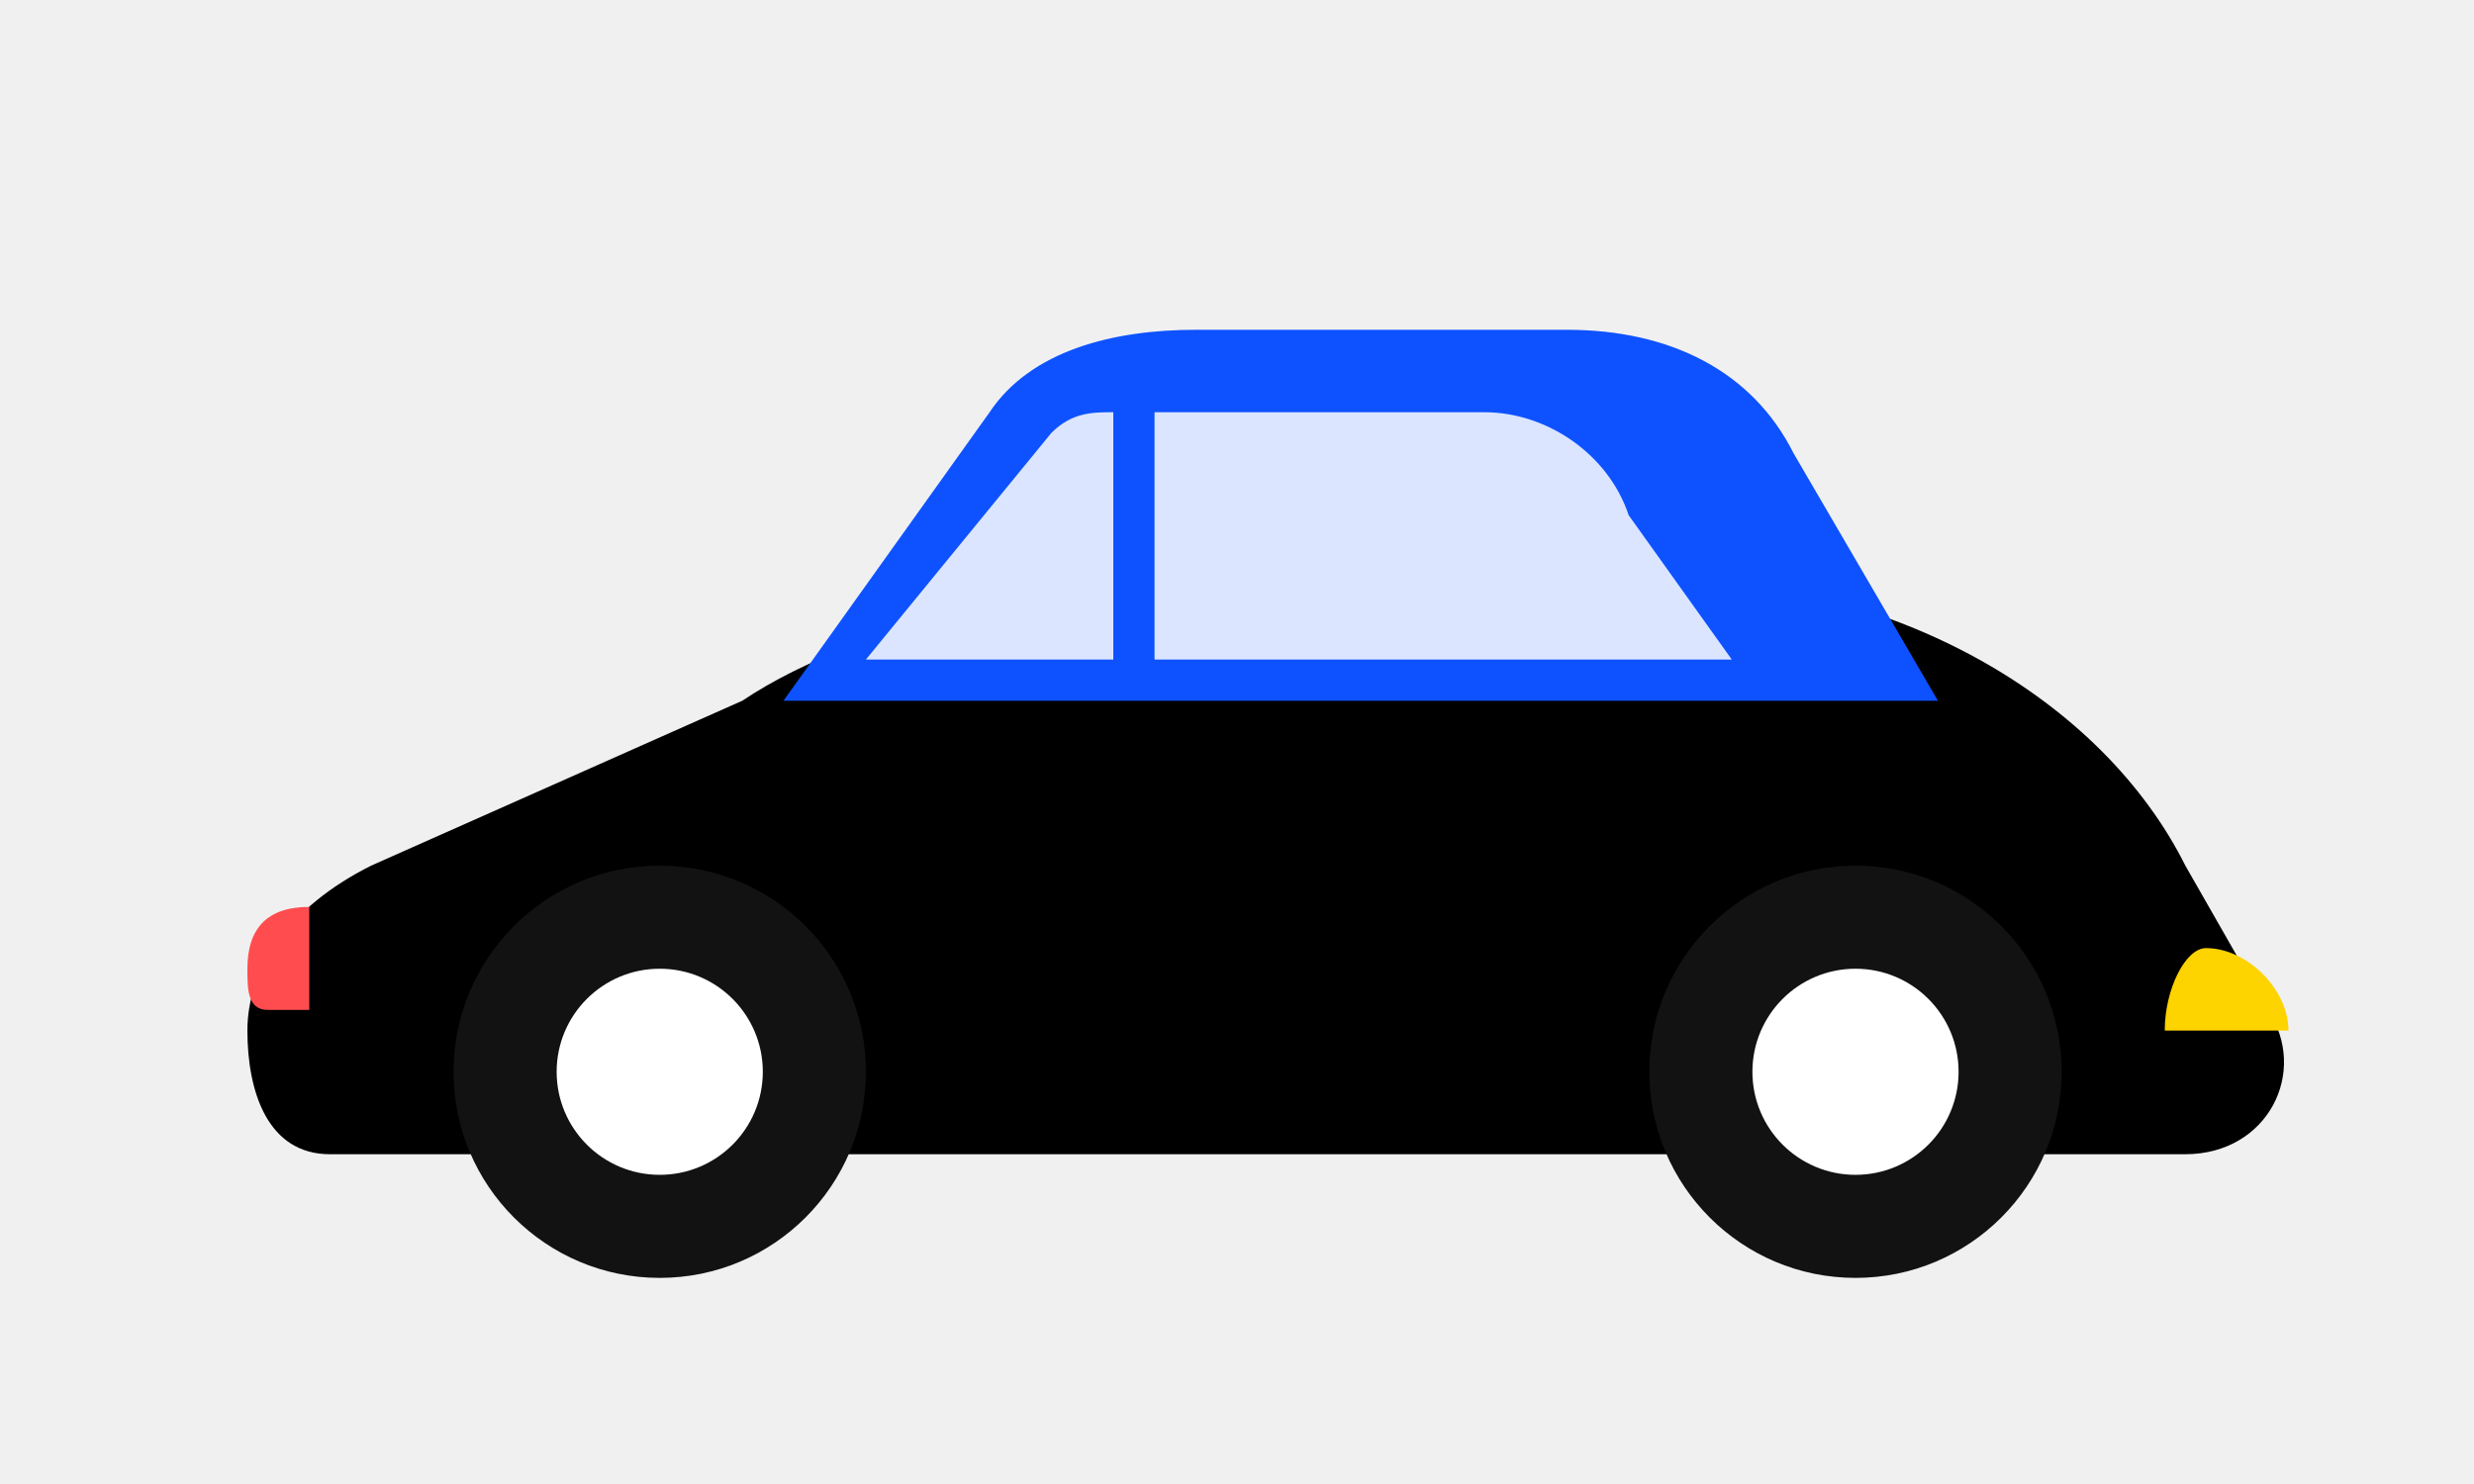
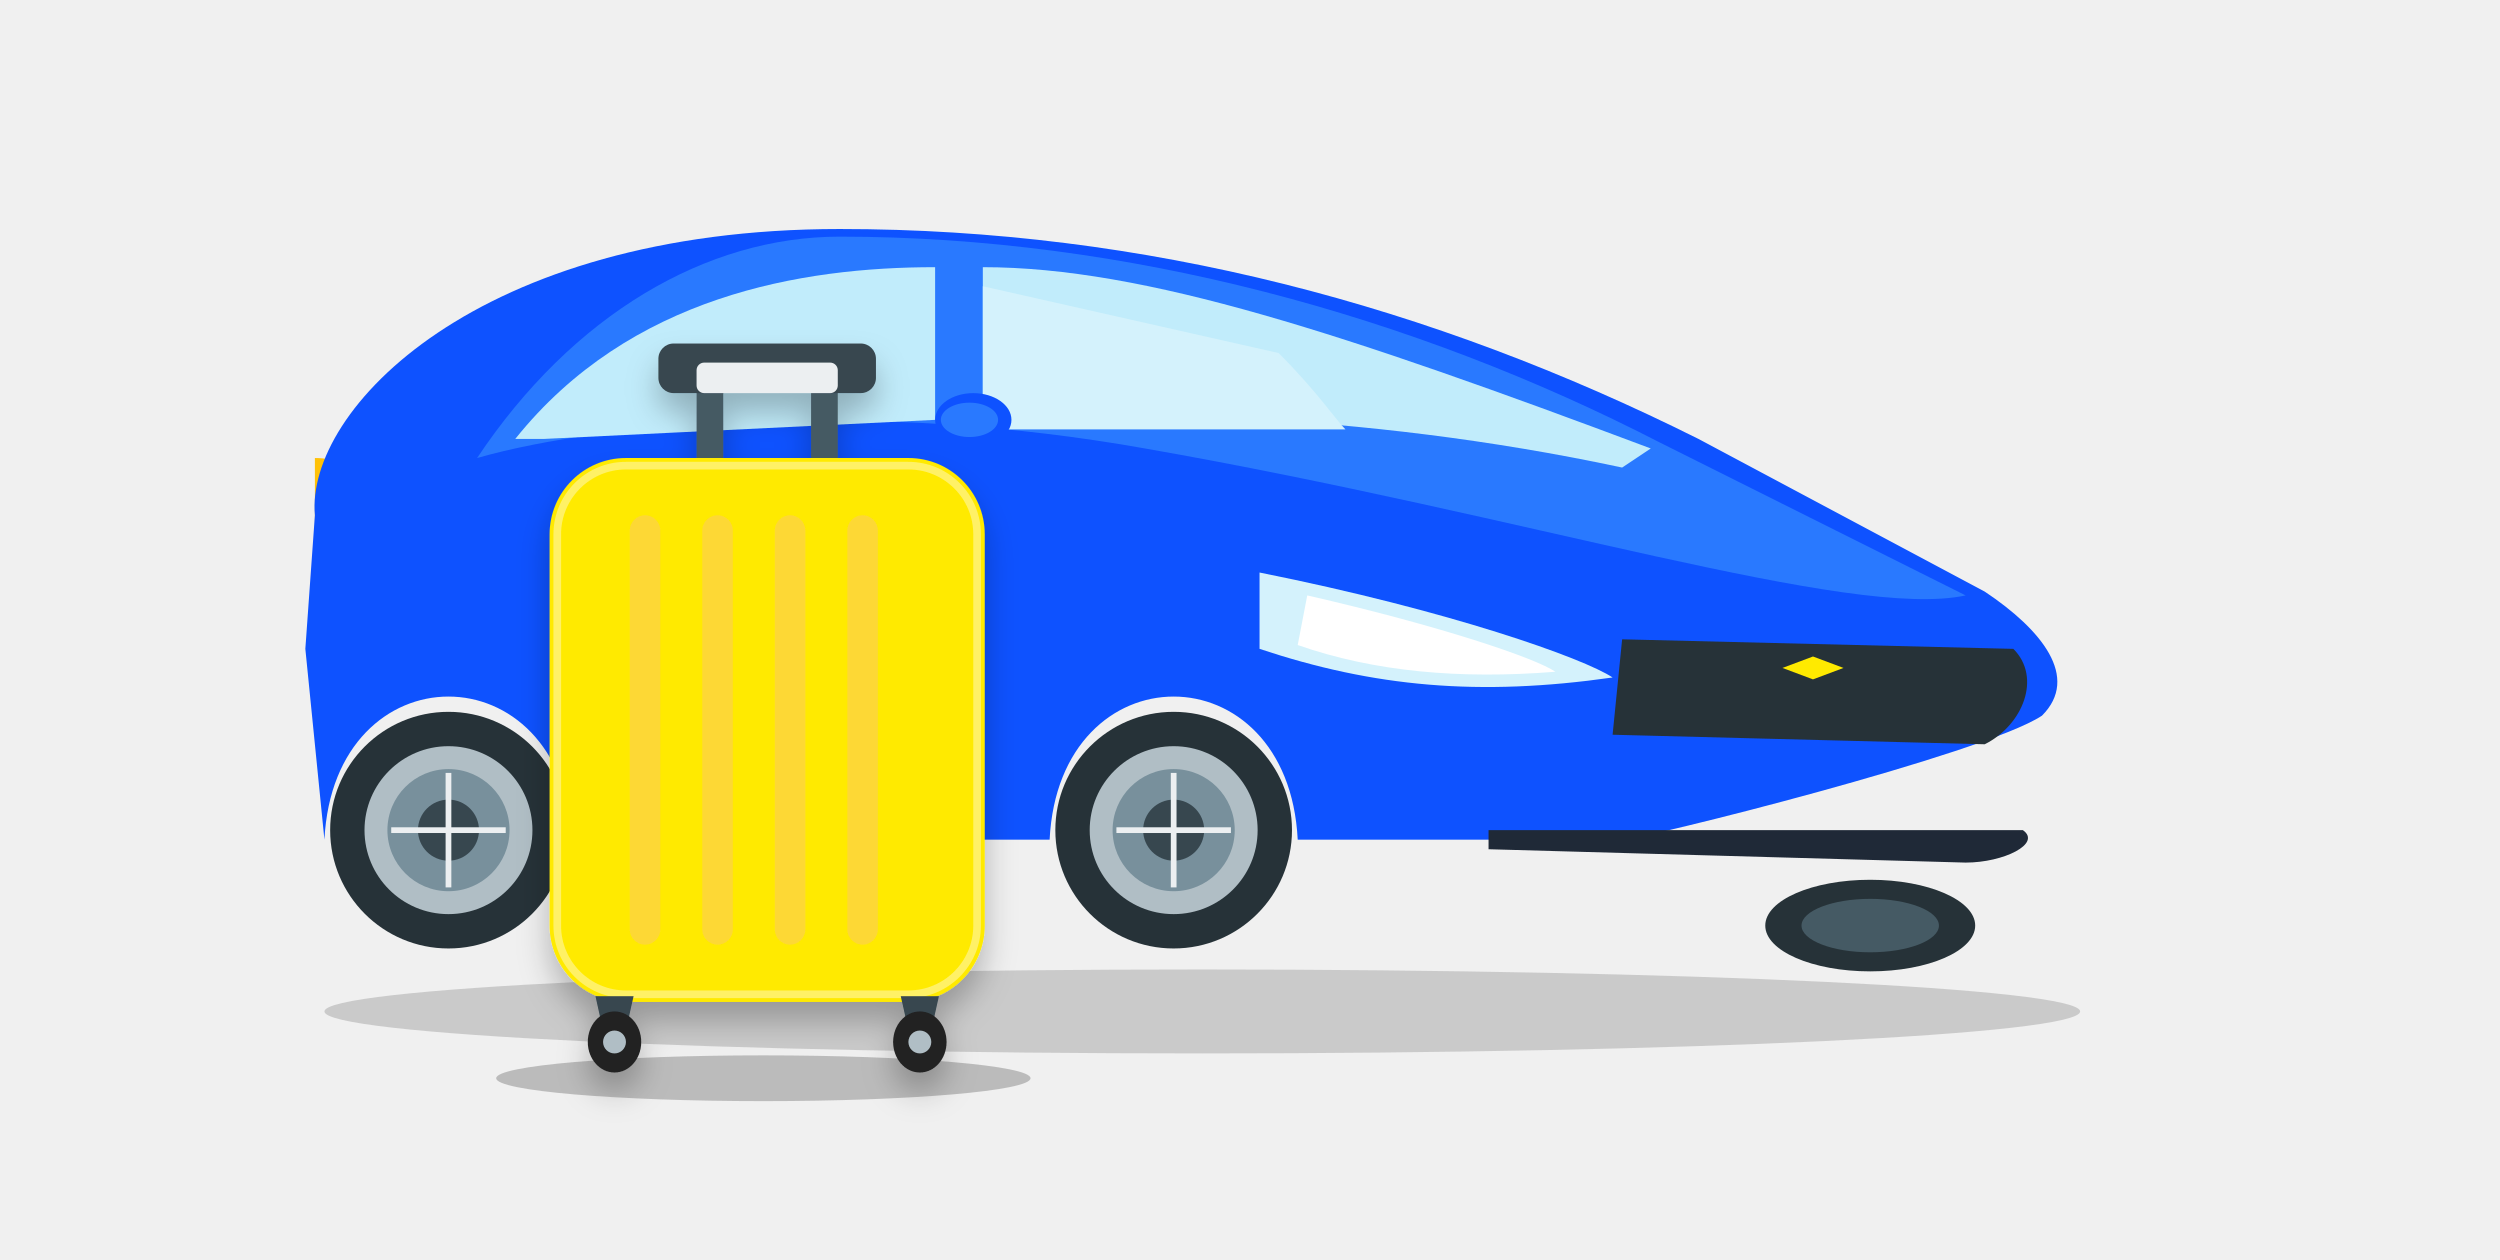
- <svg xmlns="http://www.w3.org/2000/svg" viewBox="0 0 120 72" fill="none">
-   <path d="M15 52C15 52 24 38 38 36L72 35C82 35 94 40 102 46L108 52H15Z" fill="#0E52FF" opacity="0.15" />
-   <path d="M12 50C12 47 14 44 18 42L36 34C42 30 52 28 66 28L80 28C92 28 102 34 106 42L110 49C112 52 110 56 106 56H16C13 56 12 53 12 50Z" fill="currentColor" />
-   <path d="M38 34L48 20C50 17 54 16 58 16H76C81 16 85 18 87 22L94 34H38Z" fill="#0E52FF" />
-   <path d="M56 20H72C75 20 78 22 79 25L84 32H56V20Z" fill="#FFFFFF" opacity="0.85" />
-   <path d="M42 32L51 21C52 20 53 20 54 20V32H42Z" fill="#FFFFFF" opacity="0.85" />
-   <circle cx="32" cy="52" r="10" fill="#121212" />
-   <circle cx="32" cy="52" r="5" fill="#FFFFFF" />
-   <circle cx="90" cy="52" r="10" fill="#121212" />
-   <circle cx="90" cy="52" r="5" fill="#FFFFFF" />
-   <path d="M107 46C109 46 111 48 111 50H105C105 48 106 46 107 46Z" fill="#FDD300" />
-   <path d="M12 47C12 45 13 44 15 44V49H13C12 49 12 48 12 47Z" fill="#FF4D4F" />
+ <svg xmlns="http://www.w3.org/2000/svg" viewBox="0 0 1310 660" width="100%" height="auto" fill="none" style="shape-rendering: geometricPrecision;">
+   <defs>
+     <filter id="shadow" x="-20%" y="-20%" width="140%" height="140%">
+       <feDropShadow dx="0" dy="10" stdDeviation="8" flood-color="#000000" flood-opacity="0.25" />
+     </filter>
+   </defs>
+   <ellipse cx="630" cy="530" rx="460" ry="22" fill="#000000" opacity="0.16" />
+   <ellipse cx="400" cy="565" rx="140" ry="12" fill="#000000" opacity="0.22" />
+   <g id="car">
+     <path d="M 165 240 C 185 240 210 255 210 285 L 165 285 Z" fill="#FFC107" />
+     <g transform="translate(235, 435)">
+       <circle cx="0" cy="0" r="62" fill="#263238" />
+       <circle cx="0" cy="0" r="44" fill="#B0BEC5" />
+       <circle cx="0" cy="0" r="32" fill="#78909C" />
+       <circle cx="0" cy="0" r="16" fill="#37474F" />
+       <line x1="-30" y1="0" x2="30" y2="0" stroke="#ECEFF1" stroke-width="3" />
+       <line x1="0" y1="-30" x2="0" y2="30" stroke="#ECEFF1" stroke-width="3" />
+     </g>
+     <g transform="translate(615, 435)">
+       <circle cx="0" cy="0" r="62" fill="#263238" />
+       <circle cx="0" cy="0" r="44" fill="#B0BEC5" />
+       <circle cx="0" cy="0" r="32" fill="#78909C" />
+       <circle cx="0" cy="0" r="16" fill="#37474F" />
+       <line x1="-30" y1="0" x2="30" y2="0" stroke="#ECEFF1" stroke-width="3" />
+       <line x1="0" y1="-30" x2="0" y2="30" stroke="#ECEFF1" stroke-width="3" />
+     </g>
+     <g transform="translate(980, 485)">
+       <ellipse cx="0" cy="0" rx="55" ry="24" fill="#263238" />
+       <ellipse cx="0" cy="0" rx="36" ry="14" fill="#455A64" />
+     </g>
+     <path d="       M 165 270       C 160 215 250 120 440 120       C 600 120 750 160 890 230       L 1040 310       C 1070 330 1090 355 1070 375       C 1040 395 860 440 850 440       L 680 440       C 675 340 555 340 550 440       L 300 440       C 295 340 175 340 170 440       L 160 340       Z     " fill="#0E52FF" />
+     <path d="       M 440 124       C 590 124 740 165 870 232       L 1030 312       C 970 325 800 270 600 235       C 460 210 320 220 250 240       C 300 165 370 124 440 124 Z     " fill="#2979FF" />
+     <path d="M 270 230 C 330 155 420 140 490 140 L 490 220 L 285 230 Z" fill="#C1ECFB" />
+     <path d="M 515 140 C 600 140 705 175 865 235 L 850 245 C 710 215 580 215 515 220 Z" fill="#C1ECFB" />
+     <path d="M 515 150 L 670 185 C 690 205 700 220 705 225 L 515 225 Z" fill="#D4F2FC" />
+     <ellipse cx="510" cy="220" rx="20" ry="14" fill="#0E52FF" />
+     <ellipse cx="508" cy="220" rx="15" ry="9" fill="#2979FF" />
+     <path d="M 660 300 C 760 320 830 345 845 355 C 775 365 720 360 660 340 Z" fill="#D4F2FC" />
+     <path d="M 685 312 C 755 328 805 345 815 352 C 765 356 720 352 680 338 Z" fill="#FFFFFF" />
+     <path d="M 850 335 L 1055 340 C 1070 355 1060 380 1040 390 L 845 385 Z" fill="#263238" />
+     <polygon points="950,344 966,350 950,356 934,350" fill="#FFEA00" />
+     <path d="M 780 435 L 1060 435 C 1070 442 1050 452 1030 452 L 780 445 Z" fill="#1F2937" />
+   </g>
+   <g id="suitcase" filter="url(#shadow)">
+     <rect x="365" y="185" width="14" height="65" fill="#455A64" rx="3" />
+     <rect x="425" y="185" width="14" height="65" fill="#455A64" rx="3" />
+     <rect x="345" y="180" width="114" height="26" rx="8" fill="#37474F" />
+     <rect x="365" y="190" width="74" height="16" rx="4" fill="#ECEFF1" />
+     <rect x="288" y="240" width="228" height="285" rx="40" fill="#FFEA00" />
+     <rect x="330" y="270" width="16" height="225" rx="8" fill="#FDD835" />
+     <rect x="368" y="270" width="16" height="225" rx="8" fill="#FDD835" />
+     <rect x="406" y="270" width="16" height="225" rx="8" fill="#FDD835" />
+     <rect x="444" y="270" width="16" height="225" rx="8" fill="#FDD835" />
+     <rect x="292" y="244" width="220" height="277" rx="36" fill="none" stroke="#FFF59D" stroke-width="4" opacity="0.65" />
+     <path d="M 312 522 L 332 522 L 328 540 L 316 540 Z" fill="#37474F" />
+     <ellipse cx="322" cy="546" rx="14" ry="16" fill="#212121" />
+     <circle cx="322" cy="546" r="6" fill="#B0BEC5" />
+     <path d="M 472 522 L 492 522 L 488 540 L 476 540 Z" fill="#37474F" />
+     <ellipse cx="482" cy="546" rx="14" ry="16" fill="#212121" />
+     <circle cx="482" cy="546" r="6" fill="#B0BEC5" />
+   </g>
</svg>
